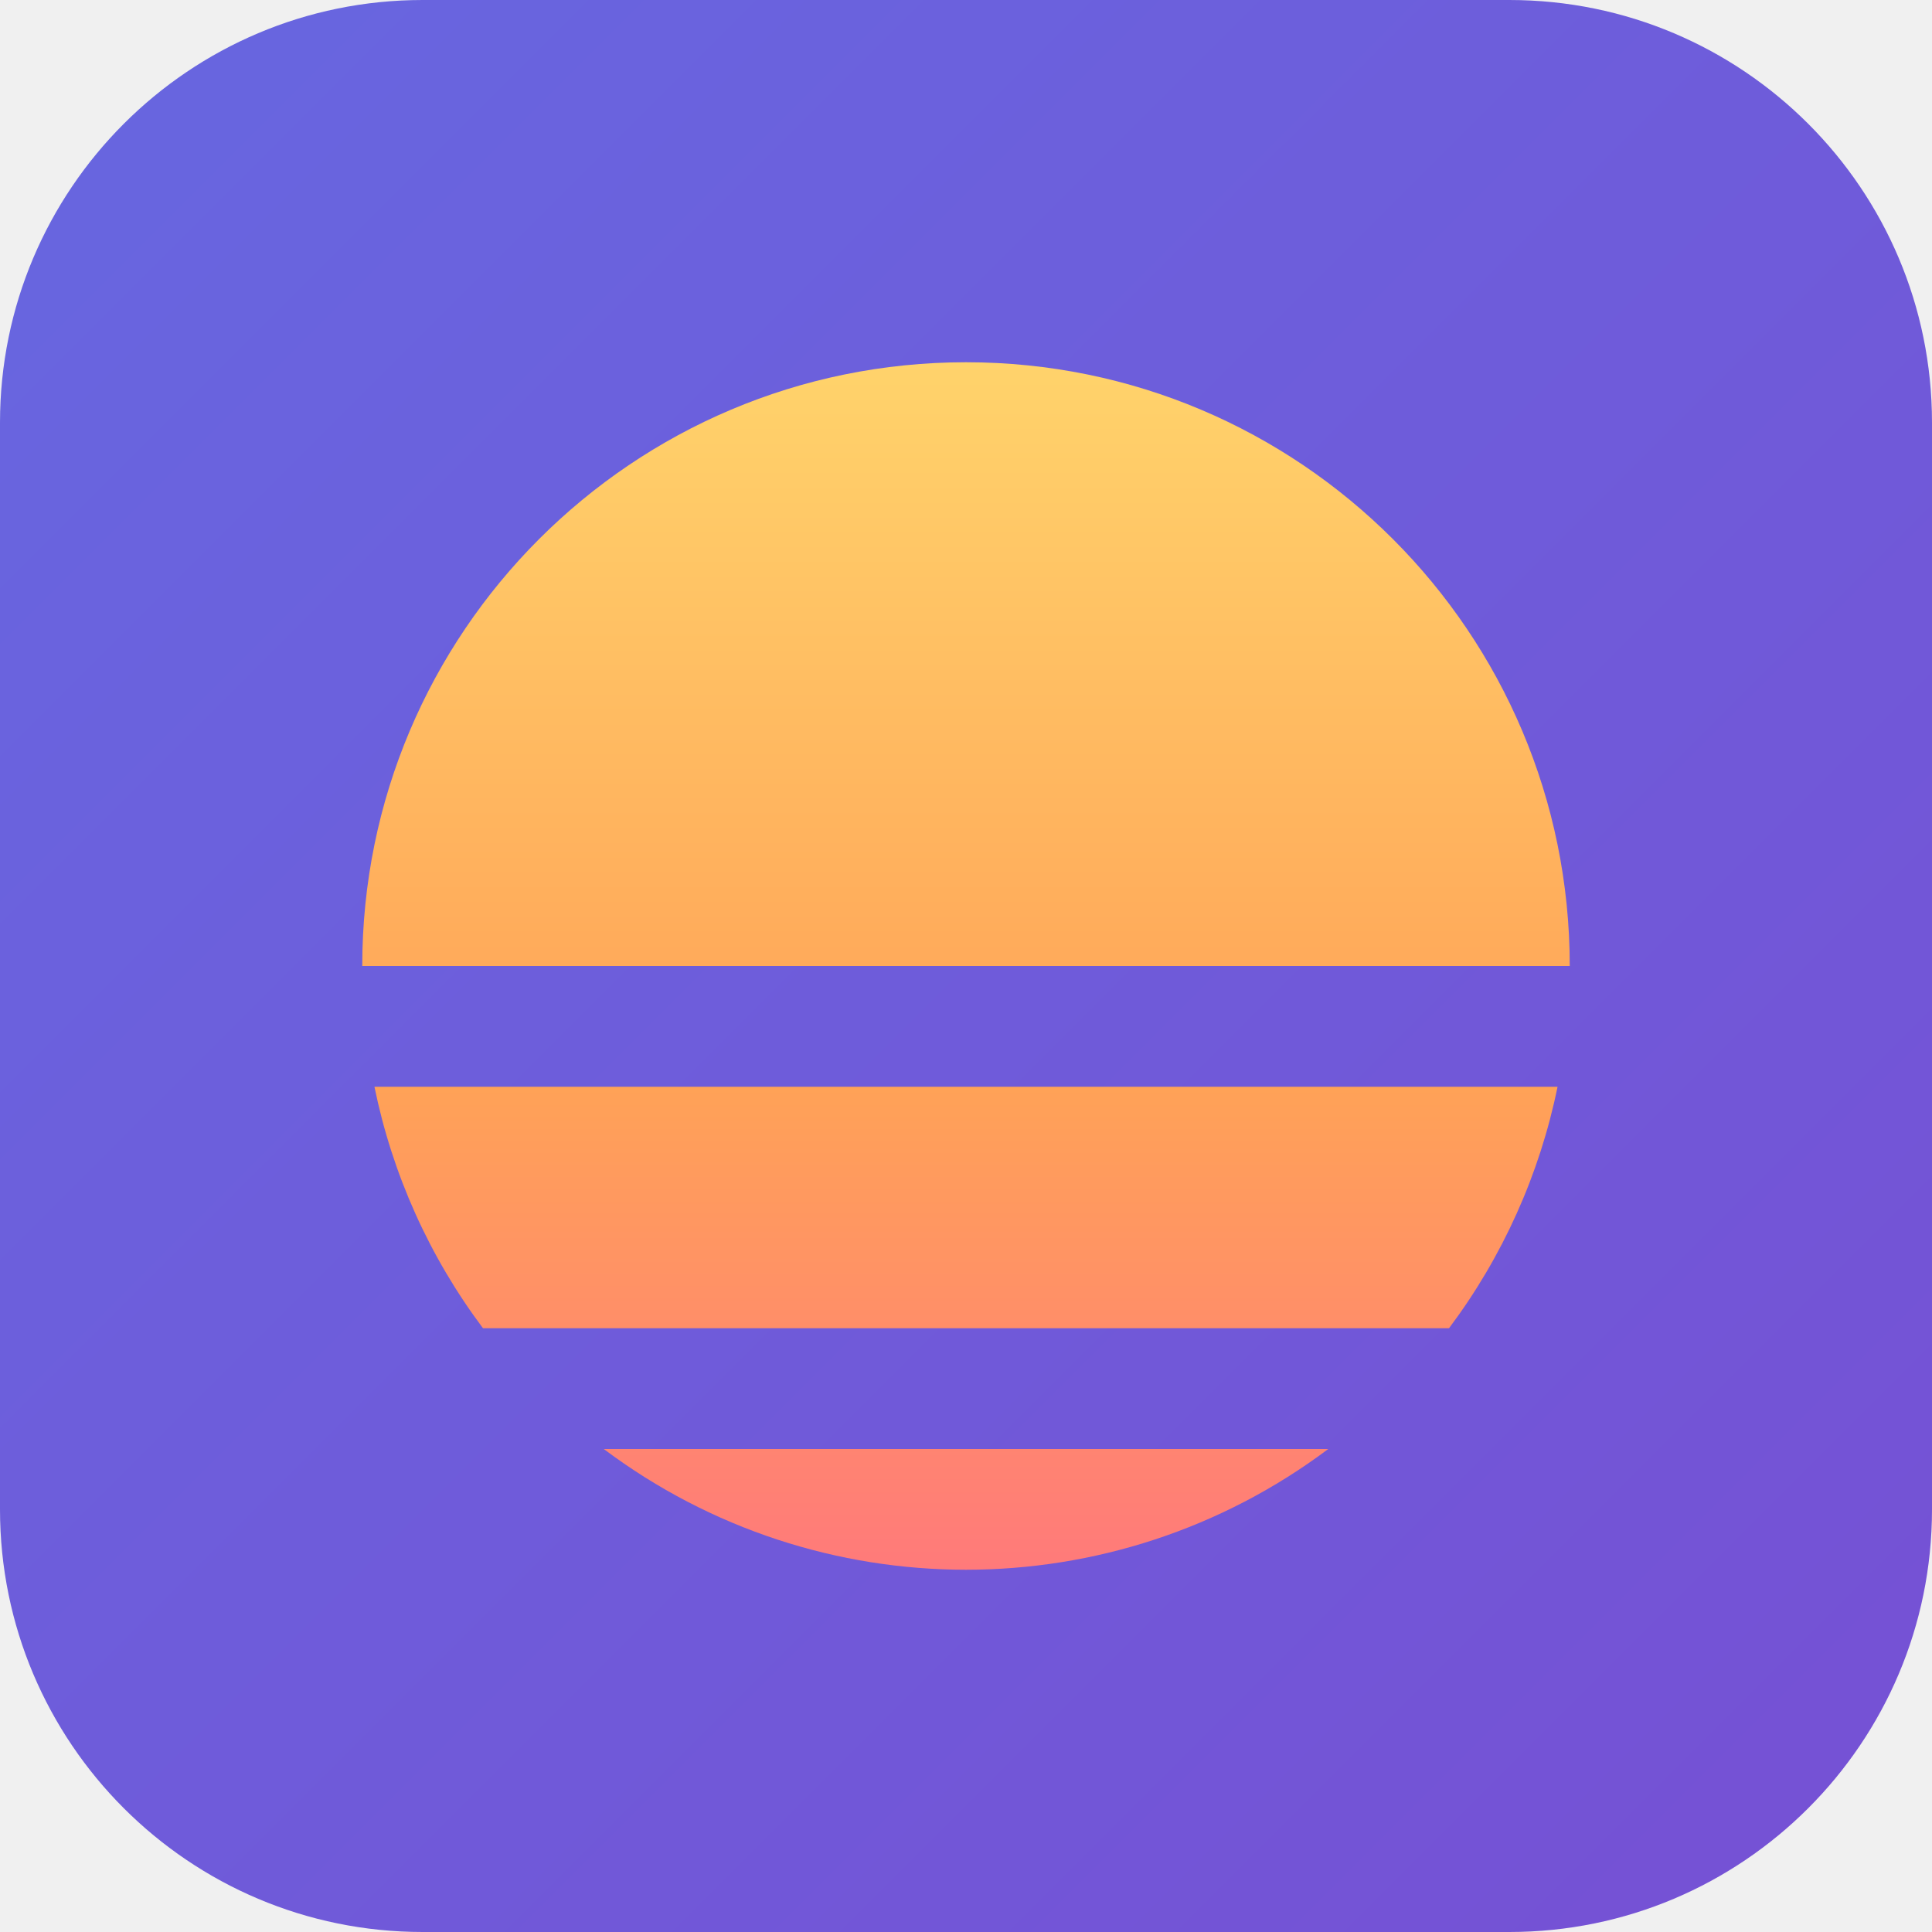
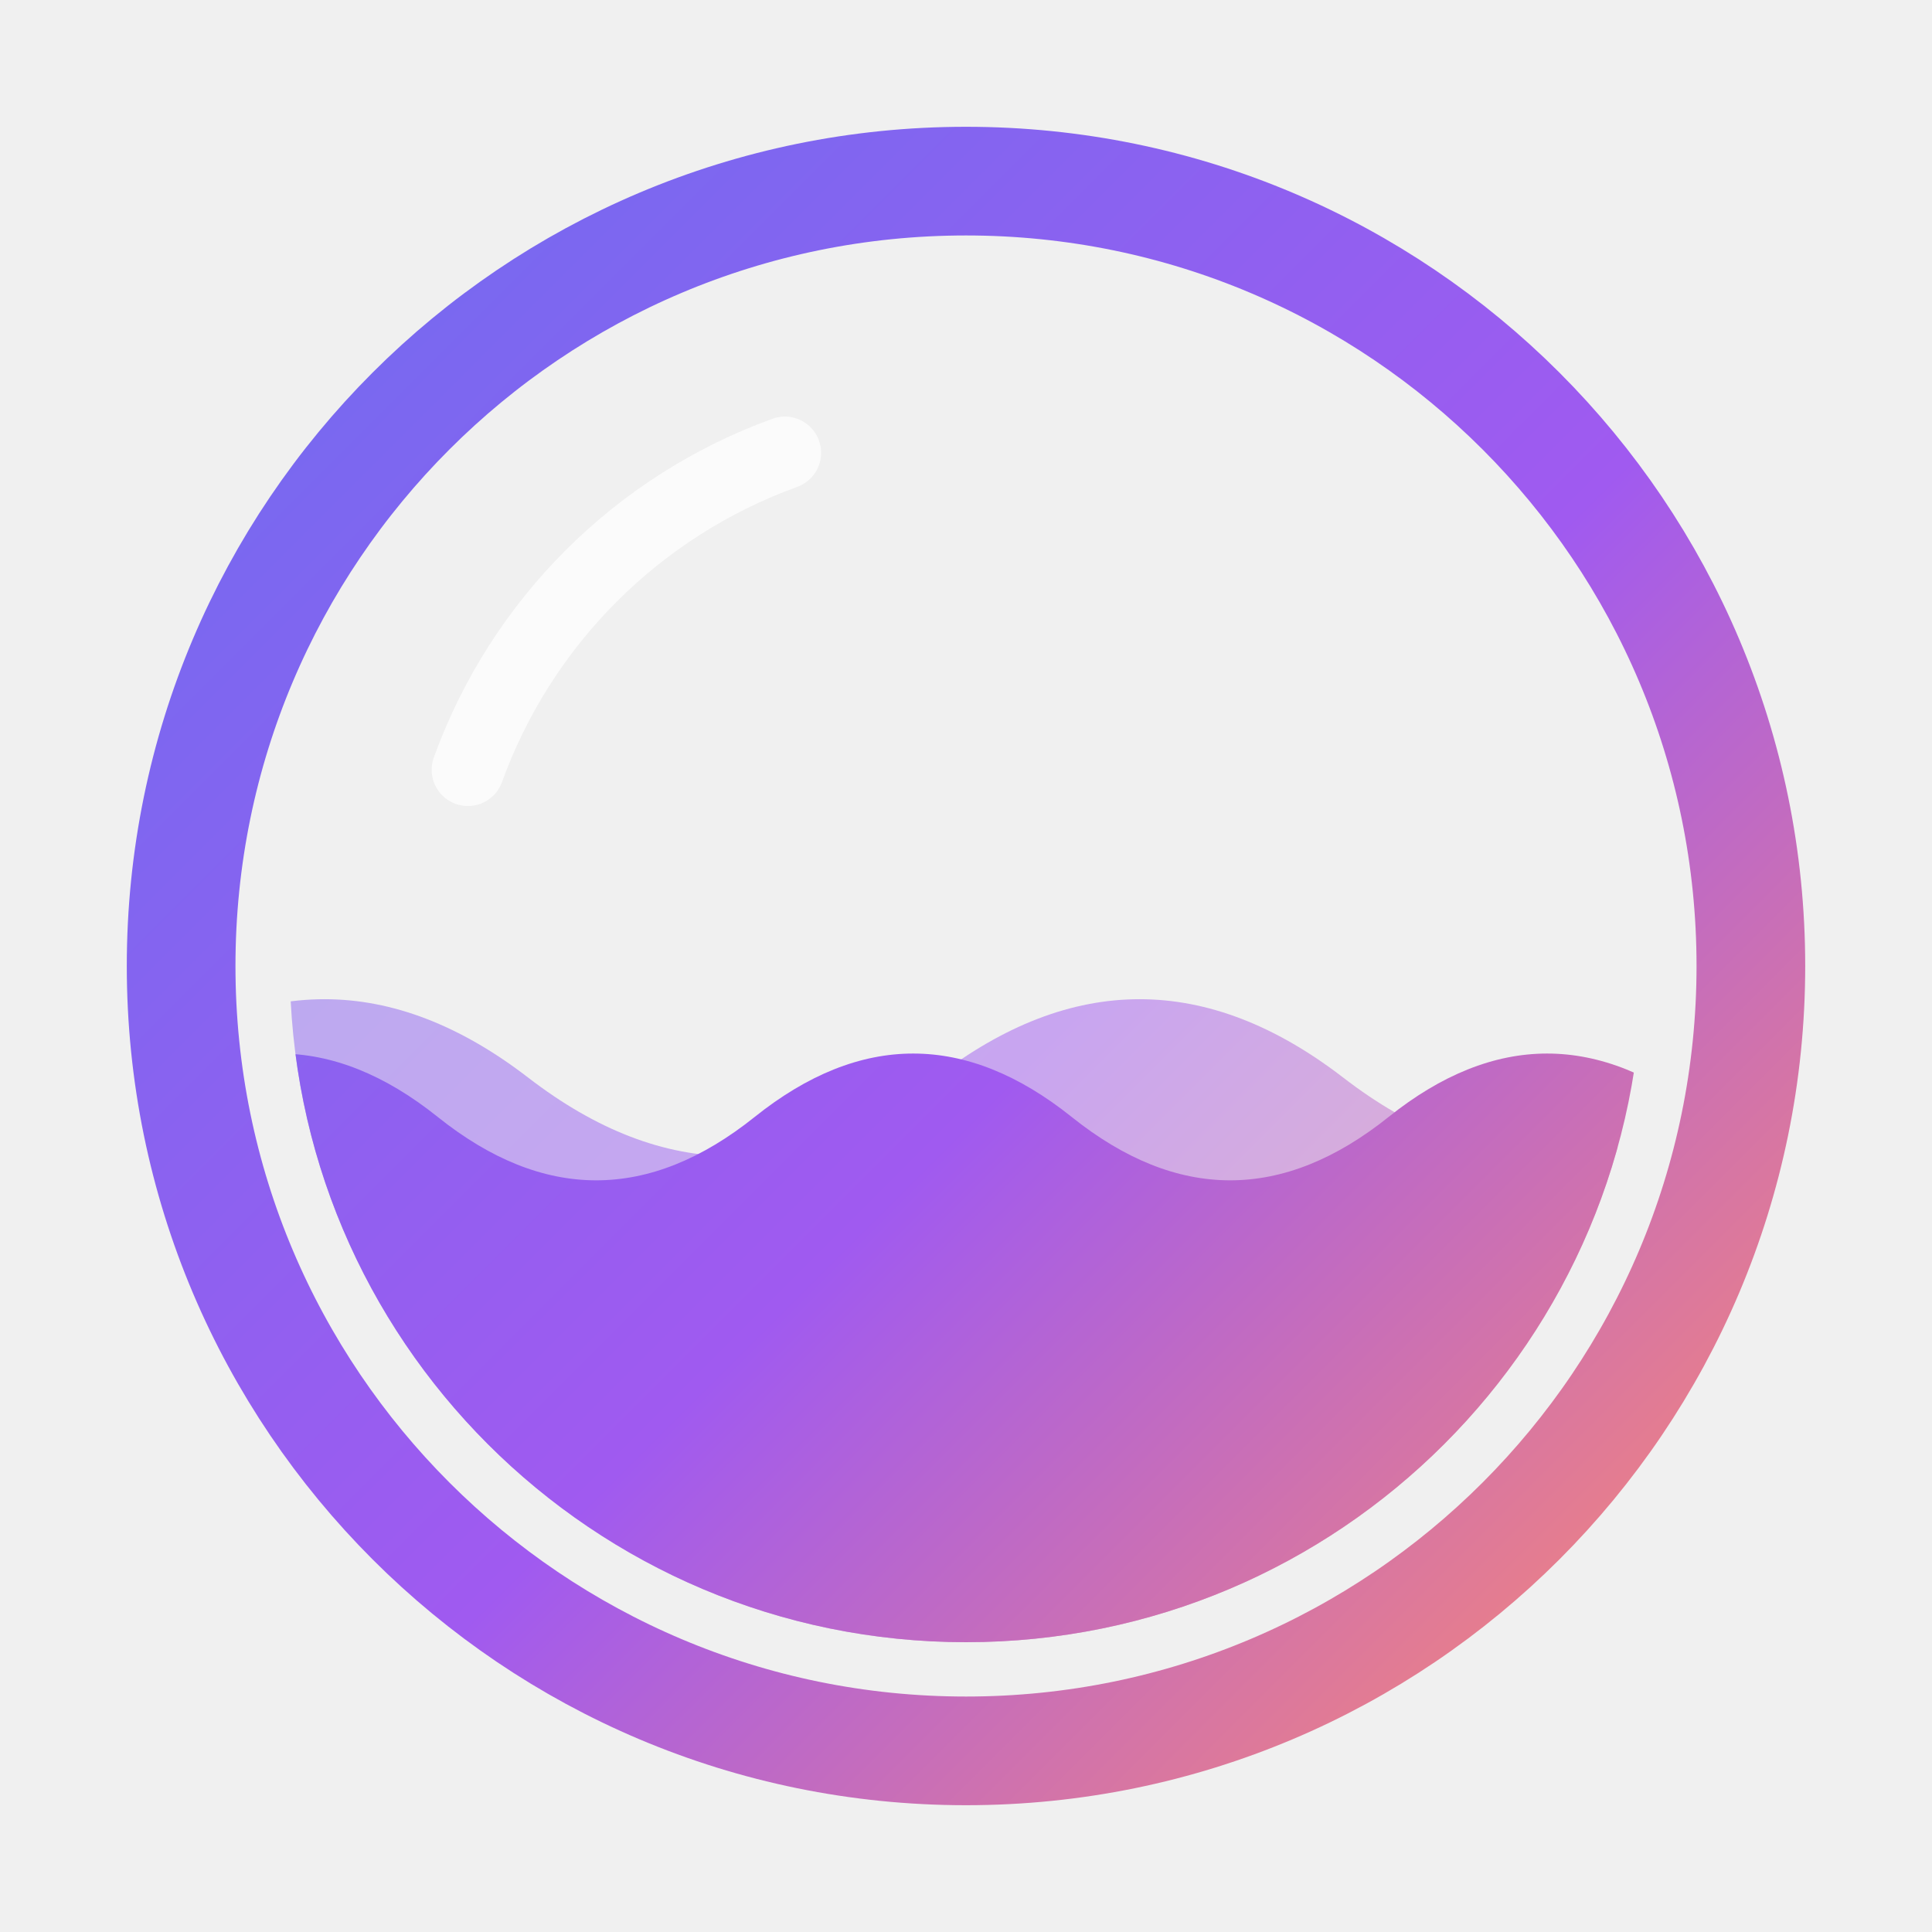
- <svg xmlns="http://www.w3.org/2000/svg" viewBox="0 0 64 64" width="64" height="64" role="img" aria-label="OpenDash">
+ <svg xmlns="http://www.w3.org/2000/svg" class="fo-orb fo-still" data-fo="classic" viewBox="0 0 64 64" width="64" height="64" role="img" aria-label="Freeflo" style="--fo-s:1">
  <defs>
-     <linearGradient id="od-primary-tile" x1="0" y1="0" x2="64" y2="64" gradientUnits="userSpaceOnUse">
-       <stop offset="0" stop-color="#6767e0" />
-       <stop offset="1" stop-color="#7650d4" />
+     <linearGradient id="fo1r" x1="6" y1="6" x2="58" y2="58" gradientUnits="userSpaceOnUse">
+       <stop offset="0" stop-color="#6f6cf0" />
+       <stop offset=".55" stop-color="#a05af0" />
+       <stop offset="1" stop-color="#ff8a6b" />
    </linearGradient>
-     <linearGradient id="od-primary-sun" x1="0" y1="12" x2="0" y2="52" gradientUnits="userSpaceOnUse">
-       <stop offset="0" stop-color="#ffd36b" />
-       <stop offset="0.6" stop-color="#ffa257" />
-       <stop offset="1" stop-color="#ff7a7a" />
-     </linearGradient>
+     <clipPath id="fo1c">
+       <circle cx="32" cy="32" r="22.4" />
+     </clipPath>
  </defs>
-   <rect width="64" height="64" rx="14" fill="url(#od-primary-tile)" />
-   <path fill="url(#od-primary-sun)" d="M12 32A20 20 0 0 1 52 32ZM12.404 36H51.596A20 20 0 0 1 48 44H16A20 20 0 0 1 12.404 36ZM20 48H44A20 20 0 0 1 20 48Z" />
+   <g class="a ">
+     <g clip-path="url(#fo1c)">
+       <g class="fo-rise">
+         <g class="fo-sl">
+           <path class="fo-w" style="--wl:27;--wd:6.2s" fill="url(#fo1r)" opacity="0.5" d="M-23 35.7q6.75 -5.2 13.5 0t13.5 0t13.5 0t13.5 0t13.5 0t13.5 0t13.5 0t13.5 0t13.5 0t13.5 0V72H-23Z" />
+           <path class="fo-w r" style="--wl:21;--wd:4.4s" fill="url(#fo1r)" d="M-17 37q5.25 -4.2 10.5 0t10.5 0t10.5 0t10.5 0t10.5 0t10.5 0t10.5 0t10.5 0t10.5 0t10.5 0t10.5 0V72H-17Z" />
+         </g>
+       </g>
+     </g>
+     <circle cx="32" cy="32" r="26" fill="none" stroke="url(#fo1r)" stroke-width="3.6" />
+     <path d="M15.5 25.5A17.5 17.5 0 0 1 26 15" fill="none" stroke="#fff" stroke-opacity=".75" stroke-width="2.4" stroke-linecap="round" />
+   </g>
</svg>
